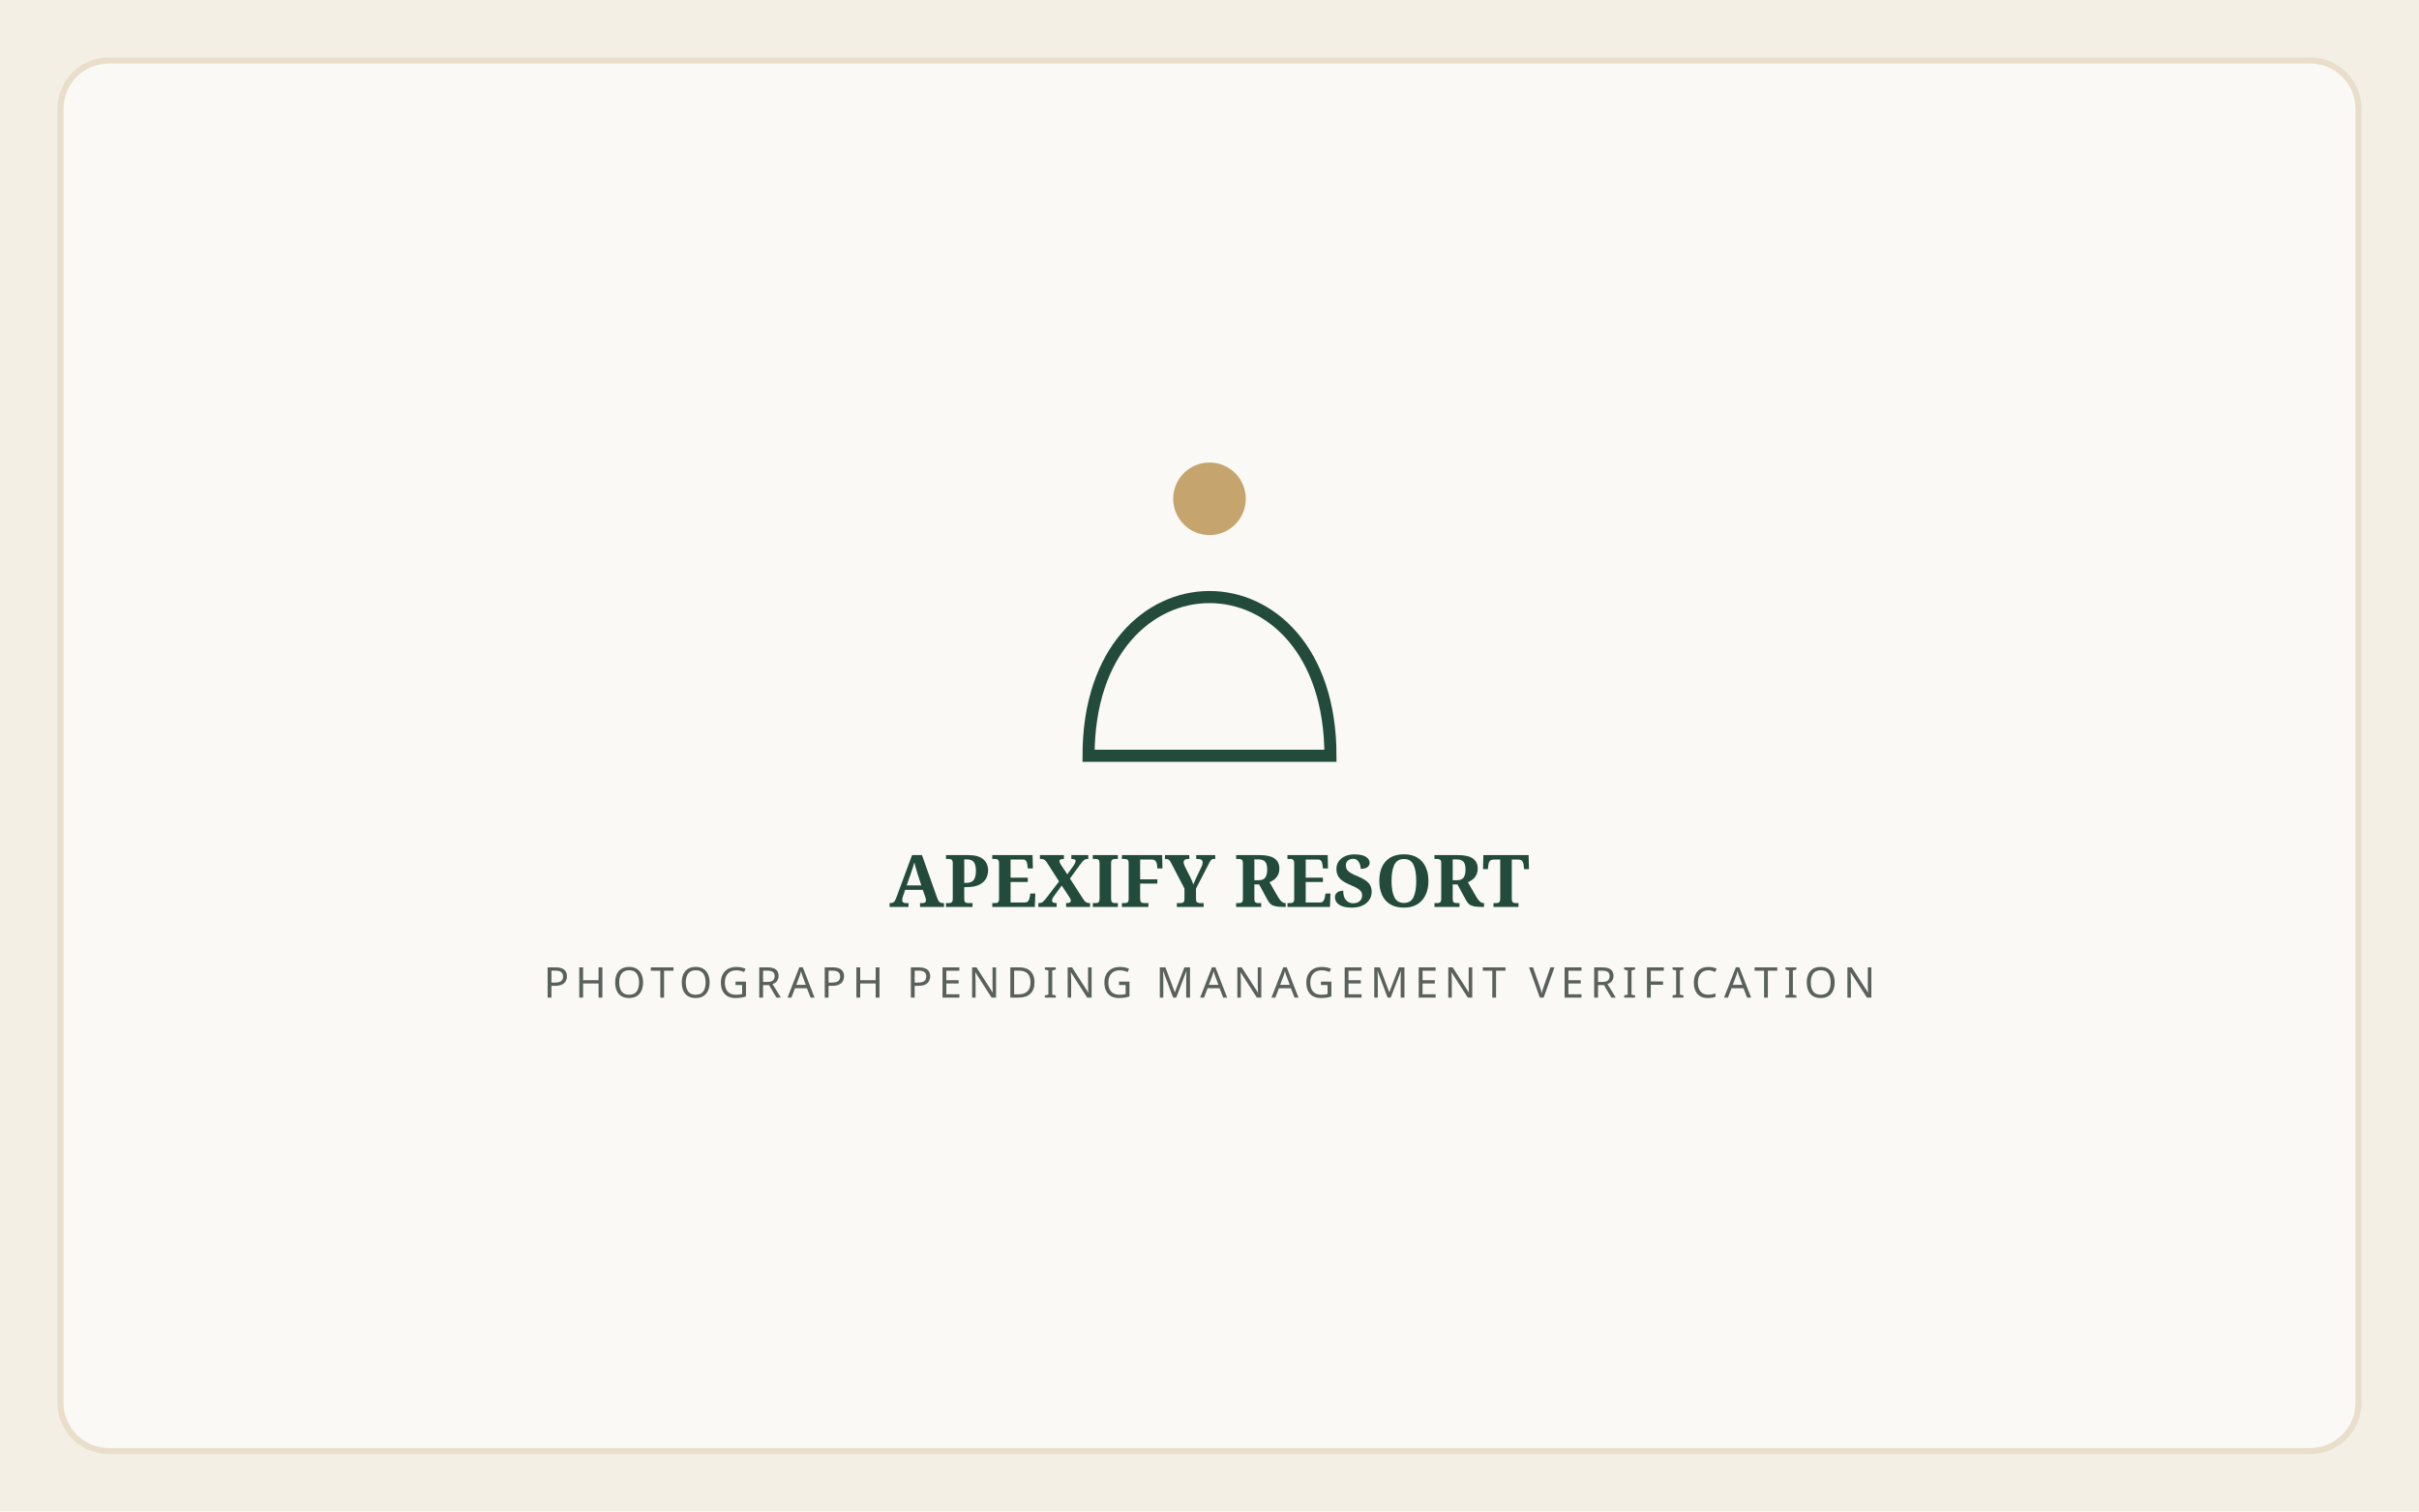
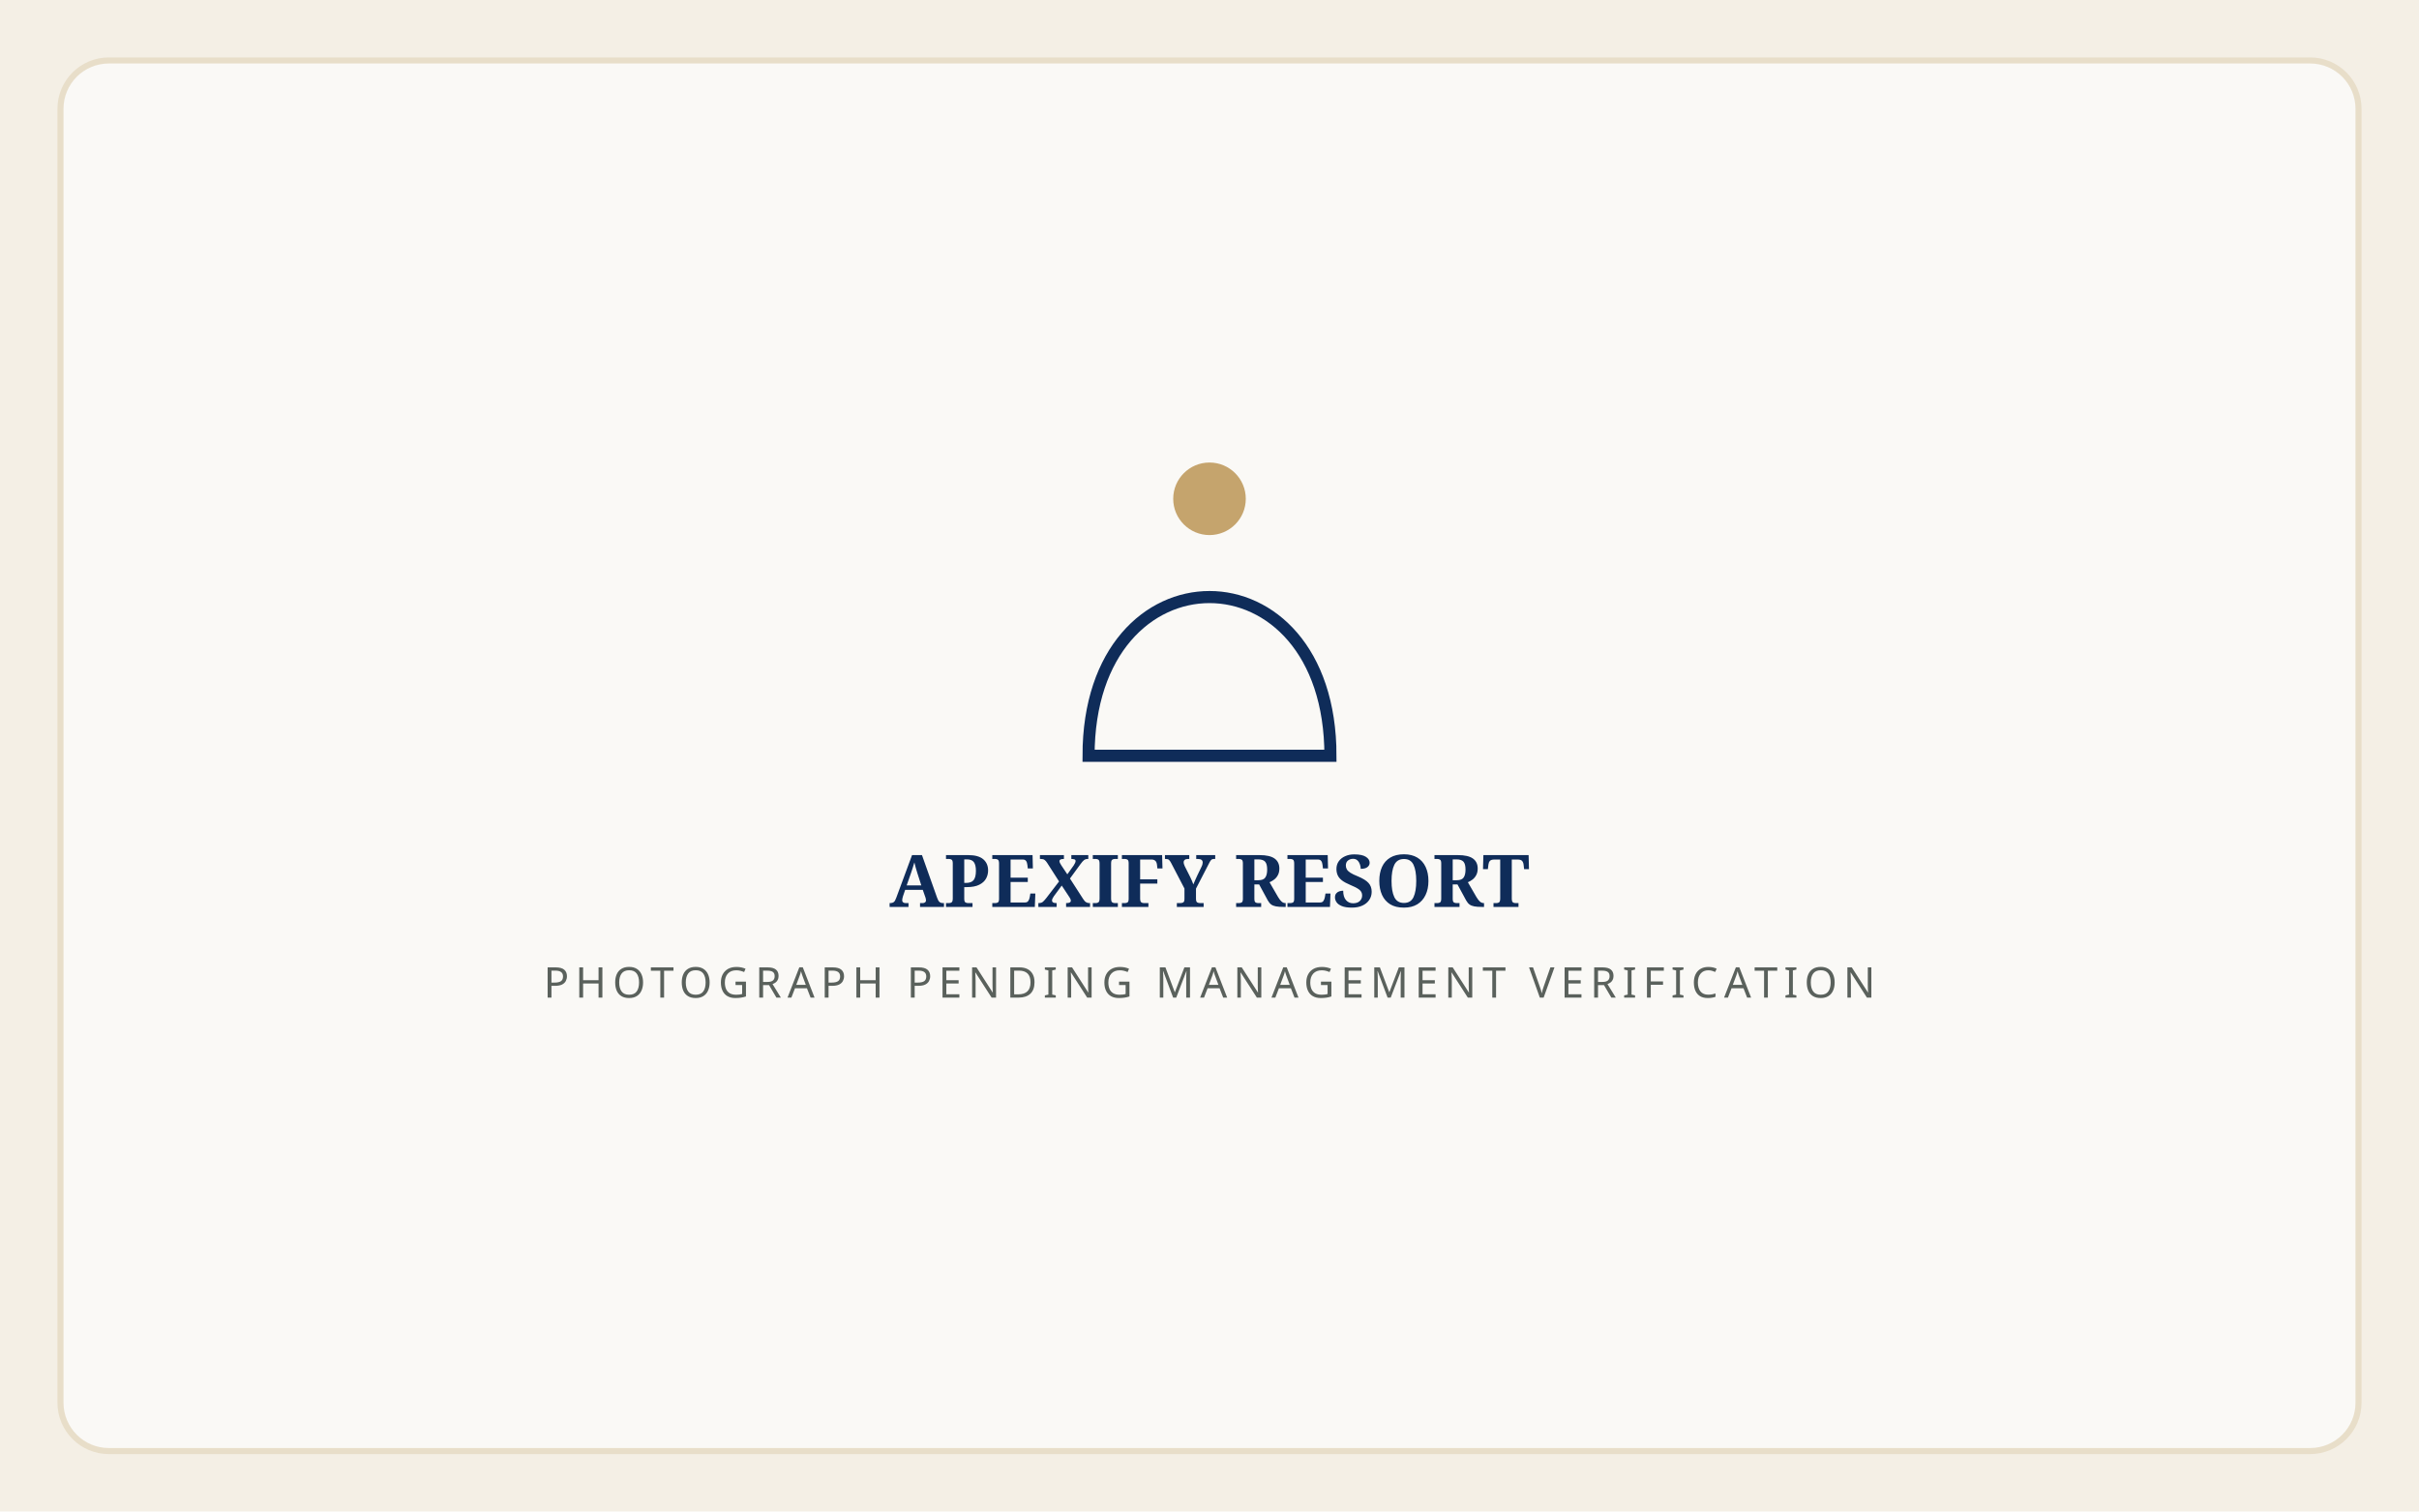
<svg xmlns="http://www.w3.org/2000/svg" viewBox="0 0 800 500" width="100%" height="100%">
  <rect width="800" height="500" fill="#F4EFE5" />
  <rect x="20" y="20" width="760" height="460" rx="16" fill="#FAF9F6" stroke="#E8DEC9" stroke-width="2" />
  <g transform="translate(400, 210)" text-anchor="middle">
-     <path d="M-40 40 C-40 -30, 40 -30, 40 40 Z" fill="none" stroke="#234B3C" stroke-width="4" />
+     <path d="M-40 40 C-40 -30, 40 -30, 40 40 Z" fill="none" stroke="#0F2C59" stroke-width="4" />
    <circle cx="0" cy="-45" r="12" fill="#C5A46D" />
-     <text y="90" font-family="'Playfair Display', Georgia, serif" font-size="24" font-weight="600" fill="#234B3C">
+     <text y="90" font-family="'Playfair Display', Georgia, serif" font-size="24" font-weight="600" fill="#0F2C59">
      APEXIFY RESORT
    </text>
    <text y="120" font-family="'Plus Jakarta Sans', system-ui, sans-serif" font-size="14" fill="#5A615C" letter-spacing="2">
      PHOTOGRAPH PENDING MANAGEMENT VERIFICATION
    </text>
  </g>
</svg>
